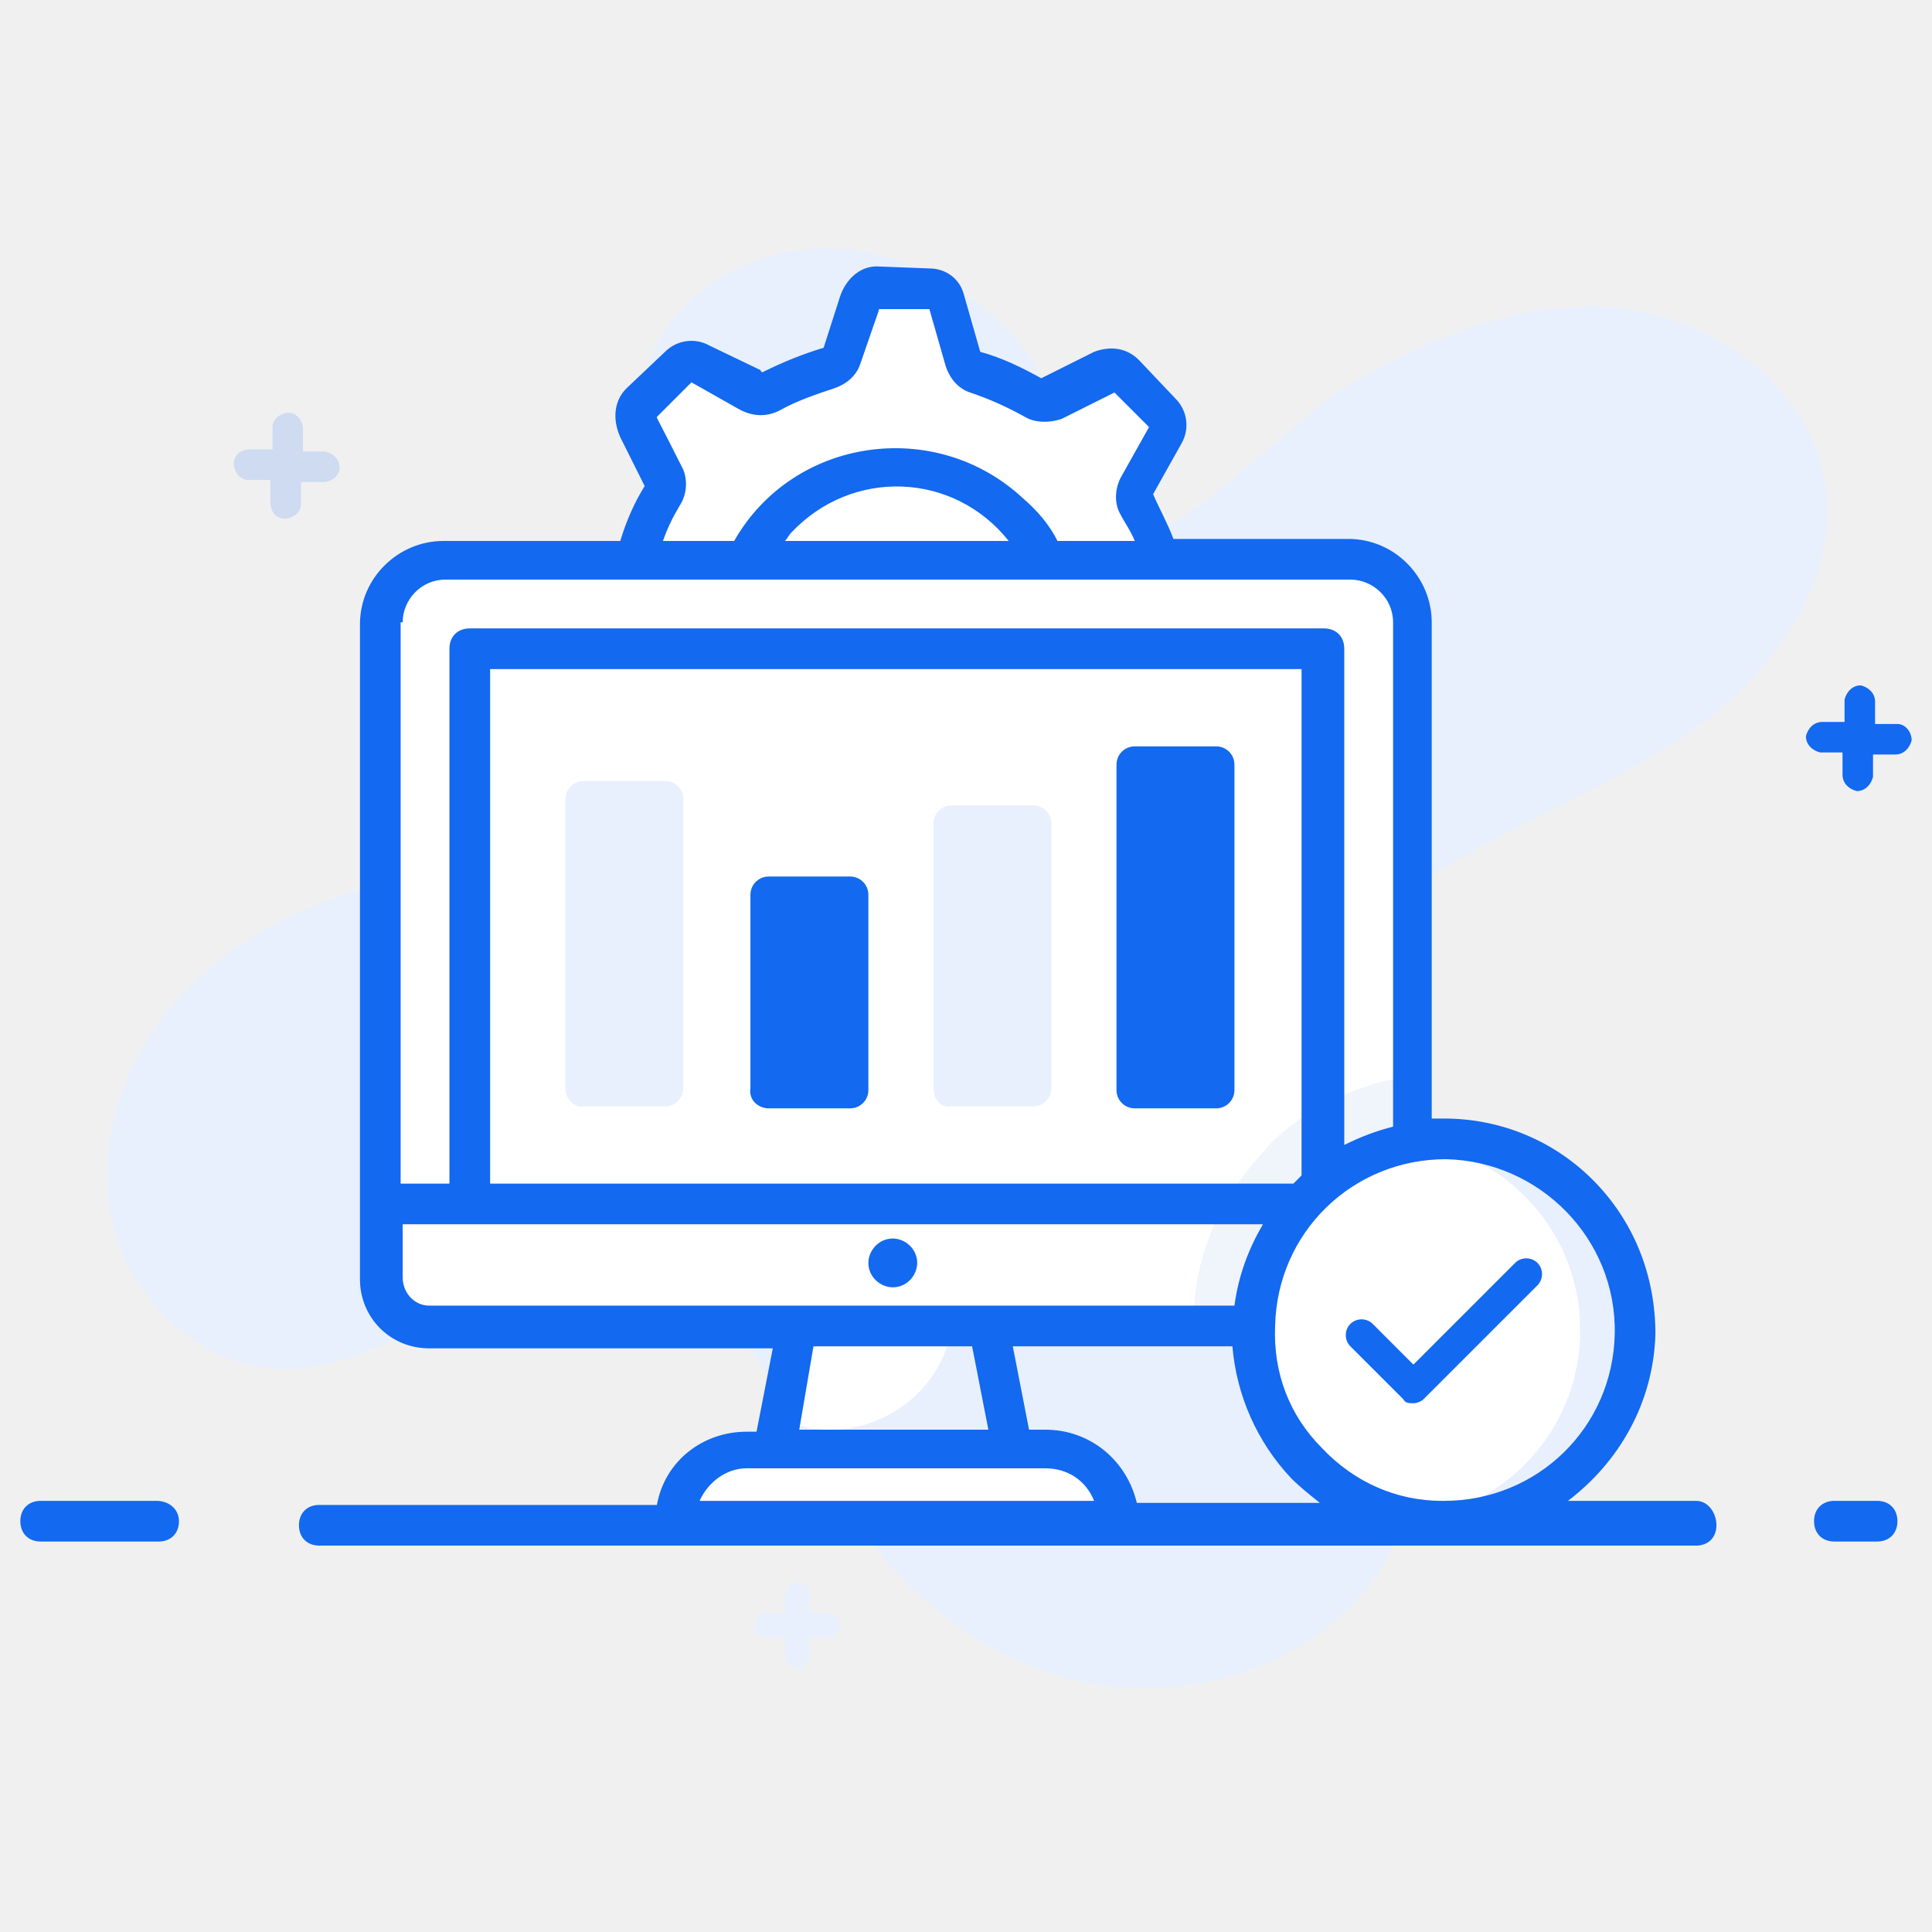
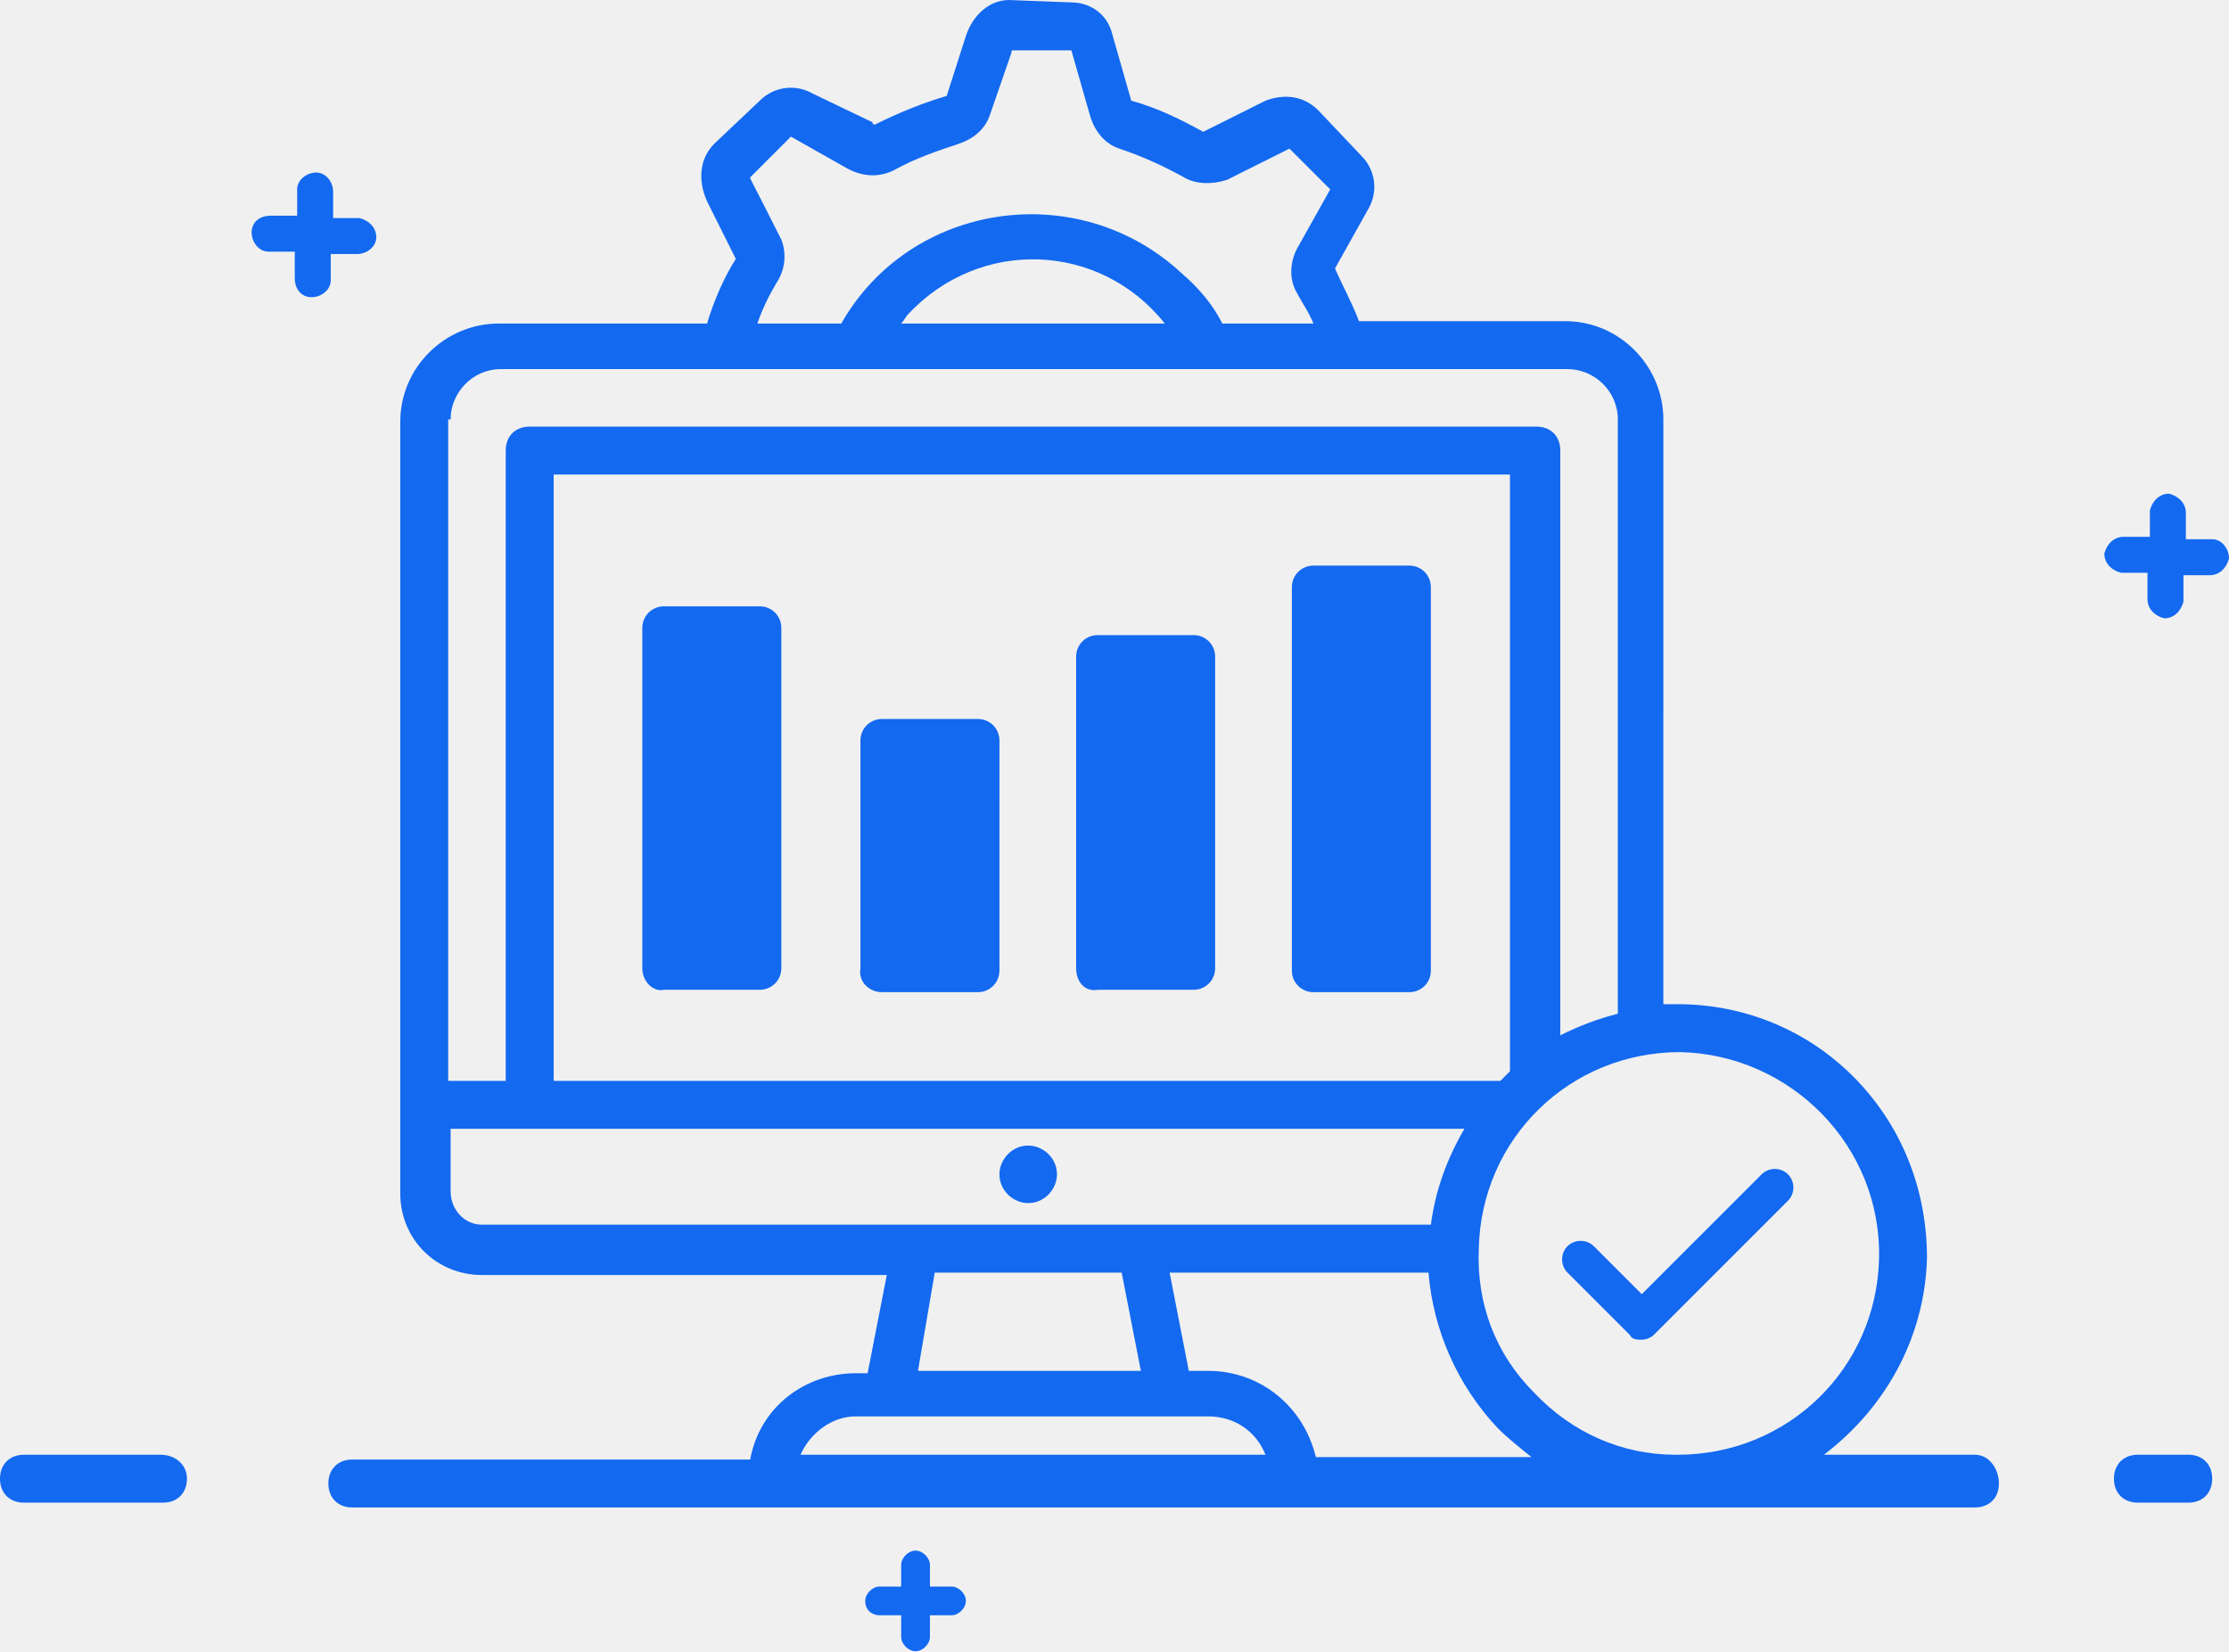
- <svg xmlns="http://www.w3.org/2000/svg" viewBox="0 0 95 95" width="66px" height="66px">
-   <path fill="#e8f0fd" d="M82.8,36.2c-4.3,2.9-9.3,4.6-13.5,7.6c-4.2,3.1-7.5,8.3-5.9,13.3c1,3.4,4,5.7,5.5,8.9 c1.9,4.2,0.8,9.5-2.4,12.9c-3.2,3.3-8.2,4.7-12.7,3.9c-4.6-0.8-8.6-3.7-11.3-7.4c-1.8-2.5-3-5.4-4.8-7.9 c-1.7-2.5-4.2-4.8-7.3-5.3c-5.9-0.8-11,5.5-17,5.1C9.6,67,6.3,63.7,5.5,60c-0.8-3.7,0.5-7.7,3-10.6c2.5-2.9,6-4.8,9.7-5.8 c2.5-0.7,5.1-1.1,7.6-2c2.5-0.9,4.8-2.4,6.1-4.7c3-5.8-2.3-13.1,0-19.1c1.3-3.5,5.2-5.7,8.9-5.6c3.7,0.1,7.3,2.1,9.6,5 c1.4,1.7,3.2,8.7,4.9,9.3c2,0.6,8.5-5.9,10.3-7.1c4.1-2.6,8.8-4.6,13.6-4.3c4.8,0.4,9.6,3.7,10.5,8.4 C90.7,28.4,87.1,33.3,82.8,36.2z" />
-   <path fill="#e8f0fd" d="M37.1,79.9c0-0.3,0.3-0.6,0.6-0.6l0.9,0l0-0.9c0-0.3,0.3-0.6,0.6-0.6c0.3,0,0.6,0.3,0.6,0.6l0,0.9l0.9,0 c0.3,0,0.6,0.3,0.6,0.6c0,0.3-0.3,0.6-0.6,0.6l-0.9,0l0,0.9c0,0.3-0.3,0.6-0.6,0.6c-0.3,0-0.6-0.3-0.6-0.6l0-0.9l-0.9,0 C37.4,80.5,37.1,80.3,37.1,79.9z" />
-   <path fill="#cedbf0" d="M16.7,23c0,0.4-0.4,0.7-0.8,0.7l-1.1,0l0,1.1c0,0.4-0.4,0.7-0.8,0.7c-0.4,0-0.7-0.3-0.7-0.8l0-1.1l-1.1,0 c-0.4,0-0.7-0.4-0.7-0.8c0-0.4,0.3-0.7,0.8-0.7l1.1,0l0-1.1c0-0.4,0.4-0.7,0.8-0.7c0.4,0,0.7,0.4,0.7,0.8l0,1.1l1.1,0 C16.4,22.3,16.7,22.6,16.7,23z" />
-   <path fill="#fff" d="M37.8,19.3c0.9-0.5,1.9-0.9,2.9-1.1c0.3-0.1,0.5-0.3,0.6-0.5l0.9-2.6c0.2-0.6,0.5-0.8,0.9-0.8l2.6,0.1 c0.4,0,0.7,0.3,0.8,0.6l0.8,2.9c0.1,0.3,0.3,0.5,0.6,0.6c1,0.3,2,0.7,2.9,1.3c0.2,0.1,0.6,0.2,0.8,0l2.7-1.4 c0.3-0.2,0.7-0.1,1,0.2l1.8,1.9c0.3,0.3,0.3,0.7,0.1,1l-1.5,2.6c-0.1,0.3-0.1,0.6,0,0.8c0.5,0.9,1,1.8,1.2,2.8 c0.1,0.3,0.3,0.6,0.6,0.7l2.5,0.8c0.6,0.2,0.8,0.5,0.8,0.9l-0.1,2.6c0,0.4-0.3,0.7-0.6,0.8l-2.9,0.8c-0.3,0.1-0.5,0.3-0.6,0.6 c-0.3,1-0.7,2-1.3,2.9c-0.1,0.2-0.2,0.5,0,0.8l1.7,3.2l-2.8,2.7l-3.2-1.8c-0.3-0.1-0.6-0.1-0.8,0c-0.9,0.5-1.9,0.9-2.9,1.1 c-0.3,0.1-0.5,0.3-0.6,0.5L46,47c-0.2,0.6-0.5,0.8-0.9,0.8l-2.6-0.1c-0.4,0-0.7-0.3-0.8-0.6l-0.8-2.9c-0.1-0.3-0.3-0.5-0.6-0.6 c-1-0.3-2-0.7-2.9-1.3c-0.2-0.1-0.6-0.2-0.8,0l-2.7,1.4c-0.3,0.2-0.7,0.1-1-0.2L31,41.7c-0.3-0.3-0.3-0.7-0.1-1l1.5-2.6 c0.1-0.3,0.1-0.6,0-0.8c-0.5-0.9-0.9-1.9-1.1-2.9c-0.1-0.3-0.3-0.5-0.5-0.6l-2.6-0.9c-0.6-0.2-0.8-0.5-0.8-0.9l0.1-2.6 c0-0.4,0.3-0.7,0.6-0.8l2.9-0.8c0.3-0.1,0.5-0.3,0.6-0.6c0.3-1,0.7-2,1.3-2.9c0.1-0.2,0.2-0.5,0-0.8l-1.3-2.5 c-0.3-0.6-0.2-1,0.1-1.2l1.9-1.8c0.3-0.3,0.7-0.3,1-0.1l2.4,1.4C37.3,19.5,37.6,19.5,37.8,19.3z" />
-   <circle cx="44.1" cy="31" r="8.1" fill="#fff" transform="rotate(-43.97 44.076 31.039)" />
-   <path fill="#fff" d="M69.4,30.6v32.2c0,0.2,0,0.4-0.1,0.6c-0.1,0.2-0.1,0.4-0.2,0.5c-0.1,0.2-0.2,0.3-0.3,0.4 c0,0-0.1,0.1-0.1,0.1v0c-0.1,0.1-0.1,0.1-0.2,0.1c-0.1,0.1-0.2,0.2-0.3,0.2c0,0,0,0,0,0c-0.1,0-0.2,0.1-0.3,0.1 c-0.1,0-0.2,0.1-0.3,0.1c0,0,0,0-0.1,0c-0.1,0-0.3,0-0.4,0H21.1c-0.7,0-1.3-0.3-1.7-0.7c-0.1-0.1-0.2-0.2-0.3-0.4 c-0.3-0.4-0.4-0.8-0.4-1.3V30.6c0-1.7,1.4-3.1,3.1-3.1h44.5C68,27.6,69.4,28.9,69.4,30.6z" />
-   <path fill="#fff" d="M69.4,59.2v3.6c0,0.2,0,0.4-0.1,0.6c-0.1,0.2-0.1,0.4-0.2,0.5c-0.1,0.2-0.2,0.3-0.3,0.4 c0,0-0.1,0.1-0.1,0.1v0c-0.1,0.1-0.1,0.1-0.2,0.1c-0.1,0.1-0.2,0.2-0.3,0.2c0,0,0,0,0,0c-0.1,0-0.2,0.1-0.3,0.1 c-0.1,0-0.2,0.1-0.3,0.1c0,0,0,0-0.1,0c-0.1,0-0.3,0-0.4,0H21.1c-0.7,0-1.3-0.3-1.7-0.7c-0.1-0.1-0.2-0.2-0.3-0.4 c-0.3-0.4-0.4-0.8-0.4-1.3v-3.6H69.4z" />
-   <path fill="#e8f0fd" d="M69.4,59.2v3.6c0,0.4-0.1,0.8-0.3,1.1c-0.1,0.2-0.2,0.4-0.4,0.5v0c-0.1,0.1-0.1,0.1-0.2,0.1 c-0.4,0.3-0.9,0.5-1.5,0.5h-3.5c0.6,0,1.1-0.2,1.5-0.5c0.1,0,0.1-0.1,0.2-0.1v0c0.2-0.2,0.3-0.3,0.4-0.5 c0.2-0.3,0.3-0.7,0.3-1.1v-3.6H69.4z" />
-   <polygon fill="#fff" points="48.7,65.2 49.8,71.3 38.1,71.3 39.2,65.2" />
-   <polygon fill="#fff" points="48.7,65.2 49.8,71.3 38.1,71.3 39.2,65.2" />
-   <polygon fill="#fff" points="48.7,65.2 49.8,71.3 38.1,71.3 39.2,65.2" />
-   <path fill="#e8f0fd" d="M49.8,71.3H38.1l0.3-1.5c0.7,0.3,1.5,0.5,2.4,0.5c3,0,5.6-2.2,6-5.1h1.9L49.8,71.3z" />
-   <path fill="#fff" d="M55,74.8H33.2c0-1,0.4-1.9,1-2.5c0.6-0.6,1.5-1,2.5-1h14.7C53.4,71.3,55,72.9,55,74.8z" />
-   <rect width="41.9" height="27.3" x="23.1" y="31.9" fill="#fff" />
-   <path fill="#cedbf0" d="M69.4,59.2v3.6c0,0.2,0,0.4-0.1,0.6c-0.1,0.2-0.1,0.4-0.2,0.5c-0.1,0.2-0.2,0.3-0.3,0.4 c0,0-0.1,0.1-0.1,0.1v0c-0.1,0.1-0.1,0.1-0.2,0.1c-0.1,0.1-0.2,0.2-0.3,0.2c0,0,0,0,0,0c-0.1,0-0.2,0.1-0.3,0.1 c-0.1,0-0.2,0.1-0.3,0.1c0,0,0,0-0.1,0c-0.1,0-0.3,0-0.4,0h-8.4c0-2.1,0.6-4.2,1.7-6c0.6-1,1.3-1.8,2.1-2.7 c0.8-0.8,1.7-1.4,2.6-1.9c1.3-0.7,2.8-1.2,4.4-1.4L69.4,59.2L69.4,59.2z" opacity=".3" />
-   <g>
-     <path fill="#e8f0fd" d="M27.8,53.5V39.3c0-0.5,0.4-0.9,0.9-0.9h4c0.5,0,0.9,0.4,0.9,0.9v14.2c0,0.5-0.4,0.9-0.9,0.9h-4 C28.3,54.5,27.8,54.1,27.8,53.5z" />
-     <path fill="#e8f0fd" d="M45.9,53.5v-13c0-0.5,0.4-0.9,0.9-0.9h4c0.5,0,0.9,0.4,0.9,0.9v13c0,0.5-0.4,0.9-0.9,0.9h-4 C46.3,54.5,45.9,54.1,45.9,53.5z" />
-   </g>
-   <g>
-     <path fill="#fff" d="M80.4,65.6c-0.1,5.2-4.4,9.3-9.5,9.2c-5.2-0.1-9.3-4.4-9.2-9.5c0.1-5.2,4.4-9.3,9.5-9.2 C76.4,56.2,80.5,60.4,80.4,65.6z" />
-     <path fill="#e8f0fd" d="M80.4,65.6c-0.1,5.2-4.4,9.3-9.5,9.2c-0.5,0-0.9,0-1.4-0.1c4.6-0.6,8.1-4.4,8.2-9.1s-3.3-8.7-7.9-9.4 c0.4-0.1,0.9-0.1,1.4-0.1C76.4,56.2,80.5,60.4,80.4,65.6z" />
-     <path fill="#1369f0" d="M93.3,35.6l-1.1,0l0-1.1c0-0.4-0.3-0.7-0.7-0.8c-0.4,0-0.7,0.3-0.8,0.7l0,1.1l-1.1,0 c-0.4,0-0.7,0.3-0.8,0.7c0,0.4,0.3,0.7,0.7,0.8l1.1,0l0,1.1c0,0.4,0.3,0.7,0.7,0.8c0.4,0,0.7-0.3,0.8-0.7l0-1.1l1.1,0 c0.4,0,0.7-0.3,0.8-0.7C94,36,93.7,35.6,93.3,35.6z" />
-     <path fill="#1369f0" d="M92.3,73.8h-2.1c-0.6,0-1,0.4-1,1s0.4,1,1,1h2.1c0.6,0,1-0.4,1-1S92.9,73.8,92.3,73.8z" />
-     <path fill="#1369f0" d="M83.4,73.8h-6.3c2.5-1.9,4.2-4.8,4.3-8.2c0-2.8-1-5.4-2.9-7.4c-2-2.1-4.7-3.2-7.5-3.2c-0.2,0-0.4,0-0.6,0 V30.6c0-2.2-1.8-4.1-4.1-4.1h-8.6c-0.3-0.8-0.7-1.5-1-2.2l1.4-2.5c0.4-0.7,0.3-1.6-0.3-2.2L56,17.7c-0.6-0.6-1.4-0.7-2.2-0.4 l-2.6,1.3c-0.9-0.5-1.9-1-3-1.3l-0.8-2.8c-0.2-0.8-0.9-1.3-1.7-1.3l-2.6-0.1h0c-0.8,0-1.5,0.6-1.8,1.5l-0.8,2.5 c-1,0.3-2,0.7-3,1.2c0,0-0.1,0-0.1-0.1L34.9,17c-0.7-0.4-1.6-0.3-2.2,0.3l-1.9,1.8c-0.6,0.6-0.7,1.5-0.3,2.4l1.2,2.4 c-0.5,0.8-0.9,1.7-1.2,2.7h-8.7c-2.2,0-4.1,1.8-4.1,4.1v32.2c0,1.9,1.5,3.4,3.4,3.4H38l-0.8,4.1h-0.5c-2.1,0-4,1.4-4.4,3.6H15.7 c-0.6,0-1,0.4-1,1s0.4,1,1,1c15.4,0,52.8,0,67.7,0c0.6,0,1-0.4,1-1S84,73.8,83.4,73.8z M51.4,70.3h-0.8l-0.8-4.1h10.8 c0.2,2.4,1.2,4.7,2.9,6.5c0.4,0.4,0.9,0.8,1.4,1.2h-9C55.4,71.8,53.6,70.3,51.4,70.3z M64,57.8c-0.1,0.1-0.3,0.3-0.4,0.4H24.1 V32.9H64V57.8z M79.4,65.6c-0.1,4.6-3.8,8.2-8.4,8.2c0,0-0.1,0-0.1,0c-2.2,0-4.3-0.9-5.9-2.6c-1.6-1.6-2.4-3.7-2.3-6 c0.1-4.6,3.8-8.2,8.4-8.2C75.7,57.1,79.5,60.9,79.4,65.6z M33.6,23.1c-1.3-2.6-1.3-2.5-1.3-2.6l1.7-1.7l2.3,1.3 c0.7,0.4,1.4,0.4,2,0.1h0c0.9-0.5,1.8-0.8,2.7-1.1c0.6-0.2,1.1-0.6,1.3-1.2l0.9-2.6c0-0.1,0-0.1,0.1-0.1l2.4,0l0.8,2.8 c0.2,0.6,0.6,1.1,1.2,1.3c0.9,0.3,1.8,0.7,2.7,1.2c0.5,0.3,1.2,0.3,1.8,0.1l2.6-1.3l1.7,1.7l-1.4,2.5c-0.3,0.6-0.3,1.3,0,1.8 c0.2,0.4,0.5,0.8,0.7,1.3H52c-0.4-0.8-1-1.5-1.7-2.1c-4.3-4-11.3-3-14.2,2.1h-3.5c0.2-0.6,0.5-1.2,0.8-1.7 C33.8,24.3,33.8,23.6,33.6,23.1z M49.6,26.6h-11c0.1-0.1,0.2-0.3,0.3-0.4C41.9,23,46.9,23.2,49.6,26.6z M19.8,30.6 c0-1.1,0.9-2.1,2.1-2.1h44.5c1.1,0,2.1,0.9,2.1,2.1v24.8c-0.8,0.2-1.6,0.5-2.4,0.9V31.9c0-0.6-0.4-1-1-1H23.1c-0.6,0-1,0.4-1,1 v26.3h-2.4V30.6z M19.8,62.8v-2.6c54.3,0,39.8,0,42.3,0c-0.7,1.2-1.2,2.5-1.4,4c-20.3,0-19.1,0-39.6,0 C20.4,64.2,19.8,63.6,19.8,62.8z M40,66.2h7.8l0.8,4.1h-9.3L40,66.2z M34.4,73.8c0.4-0.9,1.3-1.6,2.3-1.6H38 c-0.4,0,5.5,0,13.4,0c1.1,0,2,0.6,2.4,1.6H34.4z" />
-     <path fill="#1369f0" d="M7.7,73.8H2c-0.6,0-1,0.4-1,1s0.4,1,1,1h5.8c0.6,0,1-0.4,1-1S8.3,73.8,7.7,73.8z" />
-     <path fill="#1369f0" d="M43.9,63.3c0.7,0,1.2-0.6,1.2-1.2c0-0.7-0.6-1.2-1.2-1.2c-0.7,0-1.2,0.6-1.2,1.2 C42.7,62.8,43.3,63.3,43.9,63.3z" />
-     <path fill="#1369f0" d="M37.8,54.5h4c0.5,0,0.9-0.4,0.9-0.9V44c0-0.5-0.4-0.9-0.9-0.9h-4c-0.5,0-0.9,0.4-0.9,0.9v9.5 C36.8,54.1,37.3,54.5,37.8,54.5z" />
-     <path fill="#1369f0" d="M55.8,54.5h4c0.5,0,0.9-0.4,0.9-0.9v-16c0-0.5-0.4-0.9-0.9-0.9h-4c-0.5,0-0.9,0.4-0.9,0.9v16 C54.9,54.1,55.3,54.5,55.8,54.5z" />
-     <path fill="#1369f0" d="M69,68.8c0.1,0.2,0.3,0.2,0.5,0.2c0.2,0,0.4-0.1,0.5-0.2l5.6-5.6c0.3-0.3,0.3-0.8,0-1.1 c-0.3-0.3-0.8-0.3-1.1,0l-5,5l-2-2c-0.3-0.3-0.8-0.3-1.1,0c-0.3,0.3-0.3,0.8,0,1.1L69,68.8z" />
+ <svg xmlns="http://www.w3.org/2000/svg" xml:space="preserve" width="17.095mm" height="12.665mm" version="1.1" shape-rendering="geometricPrecision" text-rendering="geometricPrecision" image-rendering="optimizeQuality" fill-rule="evenodd" clip-rule="evenodd" viewBox="0 0 1709.5 1266.5">
+   <g id="Camada_x0020_1">
+     <path fill="#1369F0" fill-rule="nonzero" d="M663.57 1227.9c0,-5.51 5.51,-11.03 11.03,-11.03l16.54 0 0 -16.54c0,-5.51 5.51,-11.03 11.03,-11.03 5.51,0 11.03,5.51 11.03,11.03l0 16.54 16.54 0c5.51,0 11.03,5.51 11.03,11.03 0,5.51 -5.51,11.03 -11.03,11.03l-16.54 0 0 16.54c0,5.51 -5.51,11.03 -11.03,11.03 -5.51,0 -11.03,-5.51 -11.03,-11.03l0 -16.54 -16.54 0c-5.51,0 -11.03,-3.67 -11.03,-11.03z" />
+     <path fill="#1369F0" fill-rule="nonzero" d="M288.59 181.98c0,7.35 -7.35,12.87 -14.71,12.87l-20.22 0 0 20.22c0,7.35 -7.35,12.87 -14.71,12.87 -7.35,0 -12.87,-5.51 -12.87,-14.71l0 -20.22 -20.22 0c-7.35,0 -12.87,-7.35 -12.87,-14.71 0,-7.35 5.51,-12.87 14.71,-12.87l20.22 0 0 -20.22c0,-7.35 7.35,-12.87 14.71,-12.87 7.35,0 12.87,7.35 12.87,14.71l0 20.22 20.22 0c7.35,1.84 12.87,7.36 12.87,14.71z" />
+     <g id="_1980157546064">
+       <path fill="#1369F0" fill-rule="nonzero" d="M492.62 742.62l0 -261.02c0,-9.19 7.35,-16.54 16.54,-16.54l73.53 0c9.19,0 16.54,7.35 16.54,16.54l0 261.02c0,9.19 -7.35,16.54 -16.54,16.54l-73.52 0c-7.36,1.84 -16.55,-5.51 -16.55,-16.54z" />
+       <path fill="#1369F0" fill-rule="nonzero" d="M825.33 742.62l0 -238.96c0,-9.19 7.35,-16.54 16.54,-16.54l73.53 0c9.19,0 16.54,7.35 16.54,16.54l0 238.96c0,9.19 -7.35,16.54 -16.54,16.54l-73.53 0c-9.19,1.84 -16.54,-5.51 -16.54,-16.54z" />
+     </g>
+     <path fill="#1369F0" fill-rule="nonzero" d="M1696.63 413.59l-20.22 0 0 -20.22c0,-7.35 -5.51,-12.87 -12.87,-14.71 -7.35,0 -12.87,5.51 -14.71,12.87l0 20.22 -20.22 0c-7.35,0 -12.87,5.51 -14.71,12.87 0,7.35 5.51,12.87 12.87,14.71l20.22 0 0 20.22c0,7.35 5.51,12.87 12.87,14.71 7.35,0 12.87,-5.51 14.71,-12.87l0 -20.22 20.22 0c7.35,0 12.87,-5.51 14.71,-12.87 -0.01,-7.36 -5.52,-14.71 -12.87,-14.71z" />
+     <path fill="#1369F0" fill-rule="nonzero" d="M1678.24 1115.78l-38.6 0c-11.03,0 -18.38,7.35 -18.38,18.38 0,11.03 7.35,18.38 18.38,18.38l38.6 0c11.03,0 18.38,-7.35 18.38,-18.38 0,-11.03 -7.35,-18.38 -18.38,-18.38z" />
+     <path fill="#1369F0" fill-rule="nonzero" d="M1514.65 1115.78l-115.81 0c45.95,-34.93 77.2,-88.23 79.04,-150.73 0,-51.47 -18.38,-99.26 -53.31,-136.02 -36.76,-38.6 -86.39,-58.82 -137.86,-58.82 -3.68,0 -7.35,0 -11.03,0l0.01 -448.52c0,-40.44 -33.09,-75.36 -75.36,-75.36l-158.09 0c-5.51,-14.71 -12.87,-27.57 -18.38,-40.44l25.73 -45.95c7.35,-12.87 5.51,-29.41 -5.51,-40.44l-33.09 -34.93c-11.03,-11.03 -25.73,-12.87 -40.44,-7.35l-47.79 23.9c-16.54,-9.19 -34.93,-18.38 -55.14,-23.9l-14.71 -51.47c-3.68,-14.71 -16.54,-23.9 -31.25,-23.9l-47.79 -1.84 0 0c-14.71,0 -27.57,11.03 -33.09,27.57l-14.71 45.95c-18.38,5.51 -36.76,12.87 -55.14,22.06 0,0 -1.84,0 -1.84,-1.84l-45.95 -22.05c-12.87,-7.35 -29.41,-5.51 -40.44,5.51l-34.93 33.09c-11.03,11.03 -12.87,27.57 -5.51,44.12l22.06 44.12c-9.19,14.71 -16.54,31.25 -22.06,49.63l-159.92 -0.01c-40.44,0 -75.36,33.09 -75.36,75.36l0 591.89c0,34.93 27.57,62.5 62.5,62.5l310.64 0 -14.71 75.36 -9.18 0.01c-38.6,0 -73.53,25.73 -80.88,66.17l-305.13 0c-11.03,0 -18.38,7.35 -18.38,18.38 0,11.03 7.35,18.38 18.38,18.38 283.08,0 970.56,0 1244.44,0 11.03,0 18.38,-7.35 18.38,-18.38 0,-11.03 -7.35,-22.05 -18.38,-22.05zm-588.21 -64.34l-14.71 0 -14.71 -75.36 198.53 0c3.68,44.12 22.06,86.39 53.31,119.48 7.35,7.35 16.54,14.71 25.73,22.06l-165.43 -0.01c-9.2,-38.6 -42.28,-66.17 -82.72,-66.17zm231.61 -229.77c-1.84,1.84 -5.51,5.51 -7.35,7.35l-726.08 0 0 -465.05 733.43 0 0 457.7zm283.07 143.38c-1.84,84.56 -69.85,150.73 -154.41,150.73 0,0 -1.84,0 -1.84,0 -40.44,0 -79.04,-16.54 -108.45,-47.79 -29.41,-29.41 -44.12,-68.01 -42.28,-110.29 1.84,-84.56 69.85,-150.73 154.41,-150.73 84.56,1.83 154.41,71.68 152.57,158.08zm-841.87 -781.22c-23.9,-47.79 -23.9,-45.95 -23.9,-47.79l31.25 -31.25 42.28 23.9c12.87,7.35 25.73,7.35 36.76,1.84l0 -0.01c16.54,-9.19 33.09,-14.71 49.63,-20.22 11.03,-3.68 20.22,-11.03 23.9,-22.06l16.54 -47.79c0,-1.84 0,-1.84 1.84,-1.84l44.12 0 14.71 51.47c3.68,11.03 11.03,20.22 22.06,23.9 16.54,5.51 33.09,12.87 49.63,22.06 9.19,5.51 22.06,5.51 33.09,1.84l47.79 -23.9 31.25 31.25 -25.73 45.95c-5.51,11.03 -5.51,23.9 0,33.09 3.68,7.35 9.19,14.71 12.87,23.9l-69.87 0c-7.35,-14.71 -18.38,-27.57 -31.25,-38.6 -79.04,-73.53 -207.71,-55.14 -261.02,38.6l-64.34 0c3.68,-11.03 9.19,-22.06 14.71,-31.25 7.35,-11.03 7.35,-23.9 3.68,-33.09zm294.1 64.33l-202.2 0c1.84,-1.84 3.68,-5.51 5.51,-7.35 55.15,-58.82 147.06,-55.14 196.69,7.35zm-547.77 73.53c0,-20.22 16.54,-38.6 38.6,-38.6l817.98 0c20.22,0 38.6,16.54 38.6,38.6l0 455.86c-14.71,3.68 -29.41,9.19 -44.12,16.54l0.01 -448.5c0,-11.03 -7.35,-18.38 -18.38,-18.38l-772.03 0c-11.03,0 -18.38,7.35 -18.38,18.38l0 483.44 -44.12 -0.01 0 -507.33 1.84 0zm0 591.89l0 -47.79c998.13,0 731.59,0 777.54,0 -12.87,22.06 -22.06,45.95 -25.73,73.53 -373.15,0 -351.09,0 -727.91,0 -12.87,-0.01 -23.9,-11.04 -23.9,-25.74zm371.31 62.5l143.37 0 14.71 75.36 -170.95 0 12.87 -75.36zm-102.94 139.7c7.35,-16.54 23.9,-29.41 42.28,-29.41l23.89 0c-7.35,0 101.1,0 246.31,0 20.22,0 36.76,11.03 44.12,29.41l-356.6 0z" />
+     <path fill="#1369F0" fill-rule="nonzero" d="M123.15 1115.78l-104.77 0c-11.03,0 -18.38,7.35 -18.38,18.38 0,11.03 7.35,18.38 18.38,18.38l106.61 0c11.03,0 18.38,-7.35 18.38,-18.38 0,-11.03 -9.19,-18.38 -20.22,-18.38z" />
+     <path fill="#1369F0" fill-rule="nonzero" d="M788.57 922.77c12.87,0 22.06,-11.03 22.06,-22.06 0,-12.87 -11.03,-22.06 -22.06,-22.06 -12.87,0 -22.06,11.03 -22.06,22.06 0,12.87 11.03,22.06 22.06,22.06z" />
+     <path fill="#1369F0" fill-rule="nonzero" d="M676.44 761l73.52 0c9.19,0 16.54,-7.35 16.54,-16.54l0.01 -176.47c0,-9.19 -7.35,-16.54 -16.54,-16.54l-73.53 0c-9.19,0 -16.54,7.35 -16.54,16.54l0 174.63c-1.84,11.03 7.35,18.38 16.54,18.38z" />
+     <path fill="#1369F0" fill-rule="nonzero" d="M1007.32 761l73.52 0c9.19,0 16.54,-7.35 16.54,-16.54l0 -294.11c0,-9.19 -7.35,-16.54 -16.54,-16.54l-73.52 0c-9.19,0 -16.54,7.35 -16.54,16.54l0 294.11c-0.01,9.19 7.35,16.54 16.54,16.54z" />
+     <path fill="#1369F0" fill-rule="nonzero" d="M1249.95 1023.87c1.84,3.68 5.51,3.68 9.19,3.68 3.68,0 7.35,-1.84 9.19,-3.68l102.94 -102.94c5.51,-5.51 5.51,-14.71 0,-20.22 -5.51,-5.51 -14.71,-5.51 -20.22,0l-91.91 91.91 -36.76 -36.76c-5.51,-5.51 -14.71,-5.51 -20.22,0 -5.51,5.51 -5.51,14.71 0,20.22l47.79 47.79z" />
  </g>
</svg>
